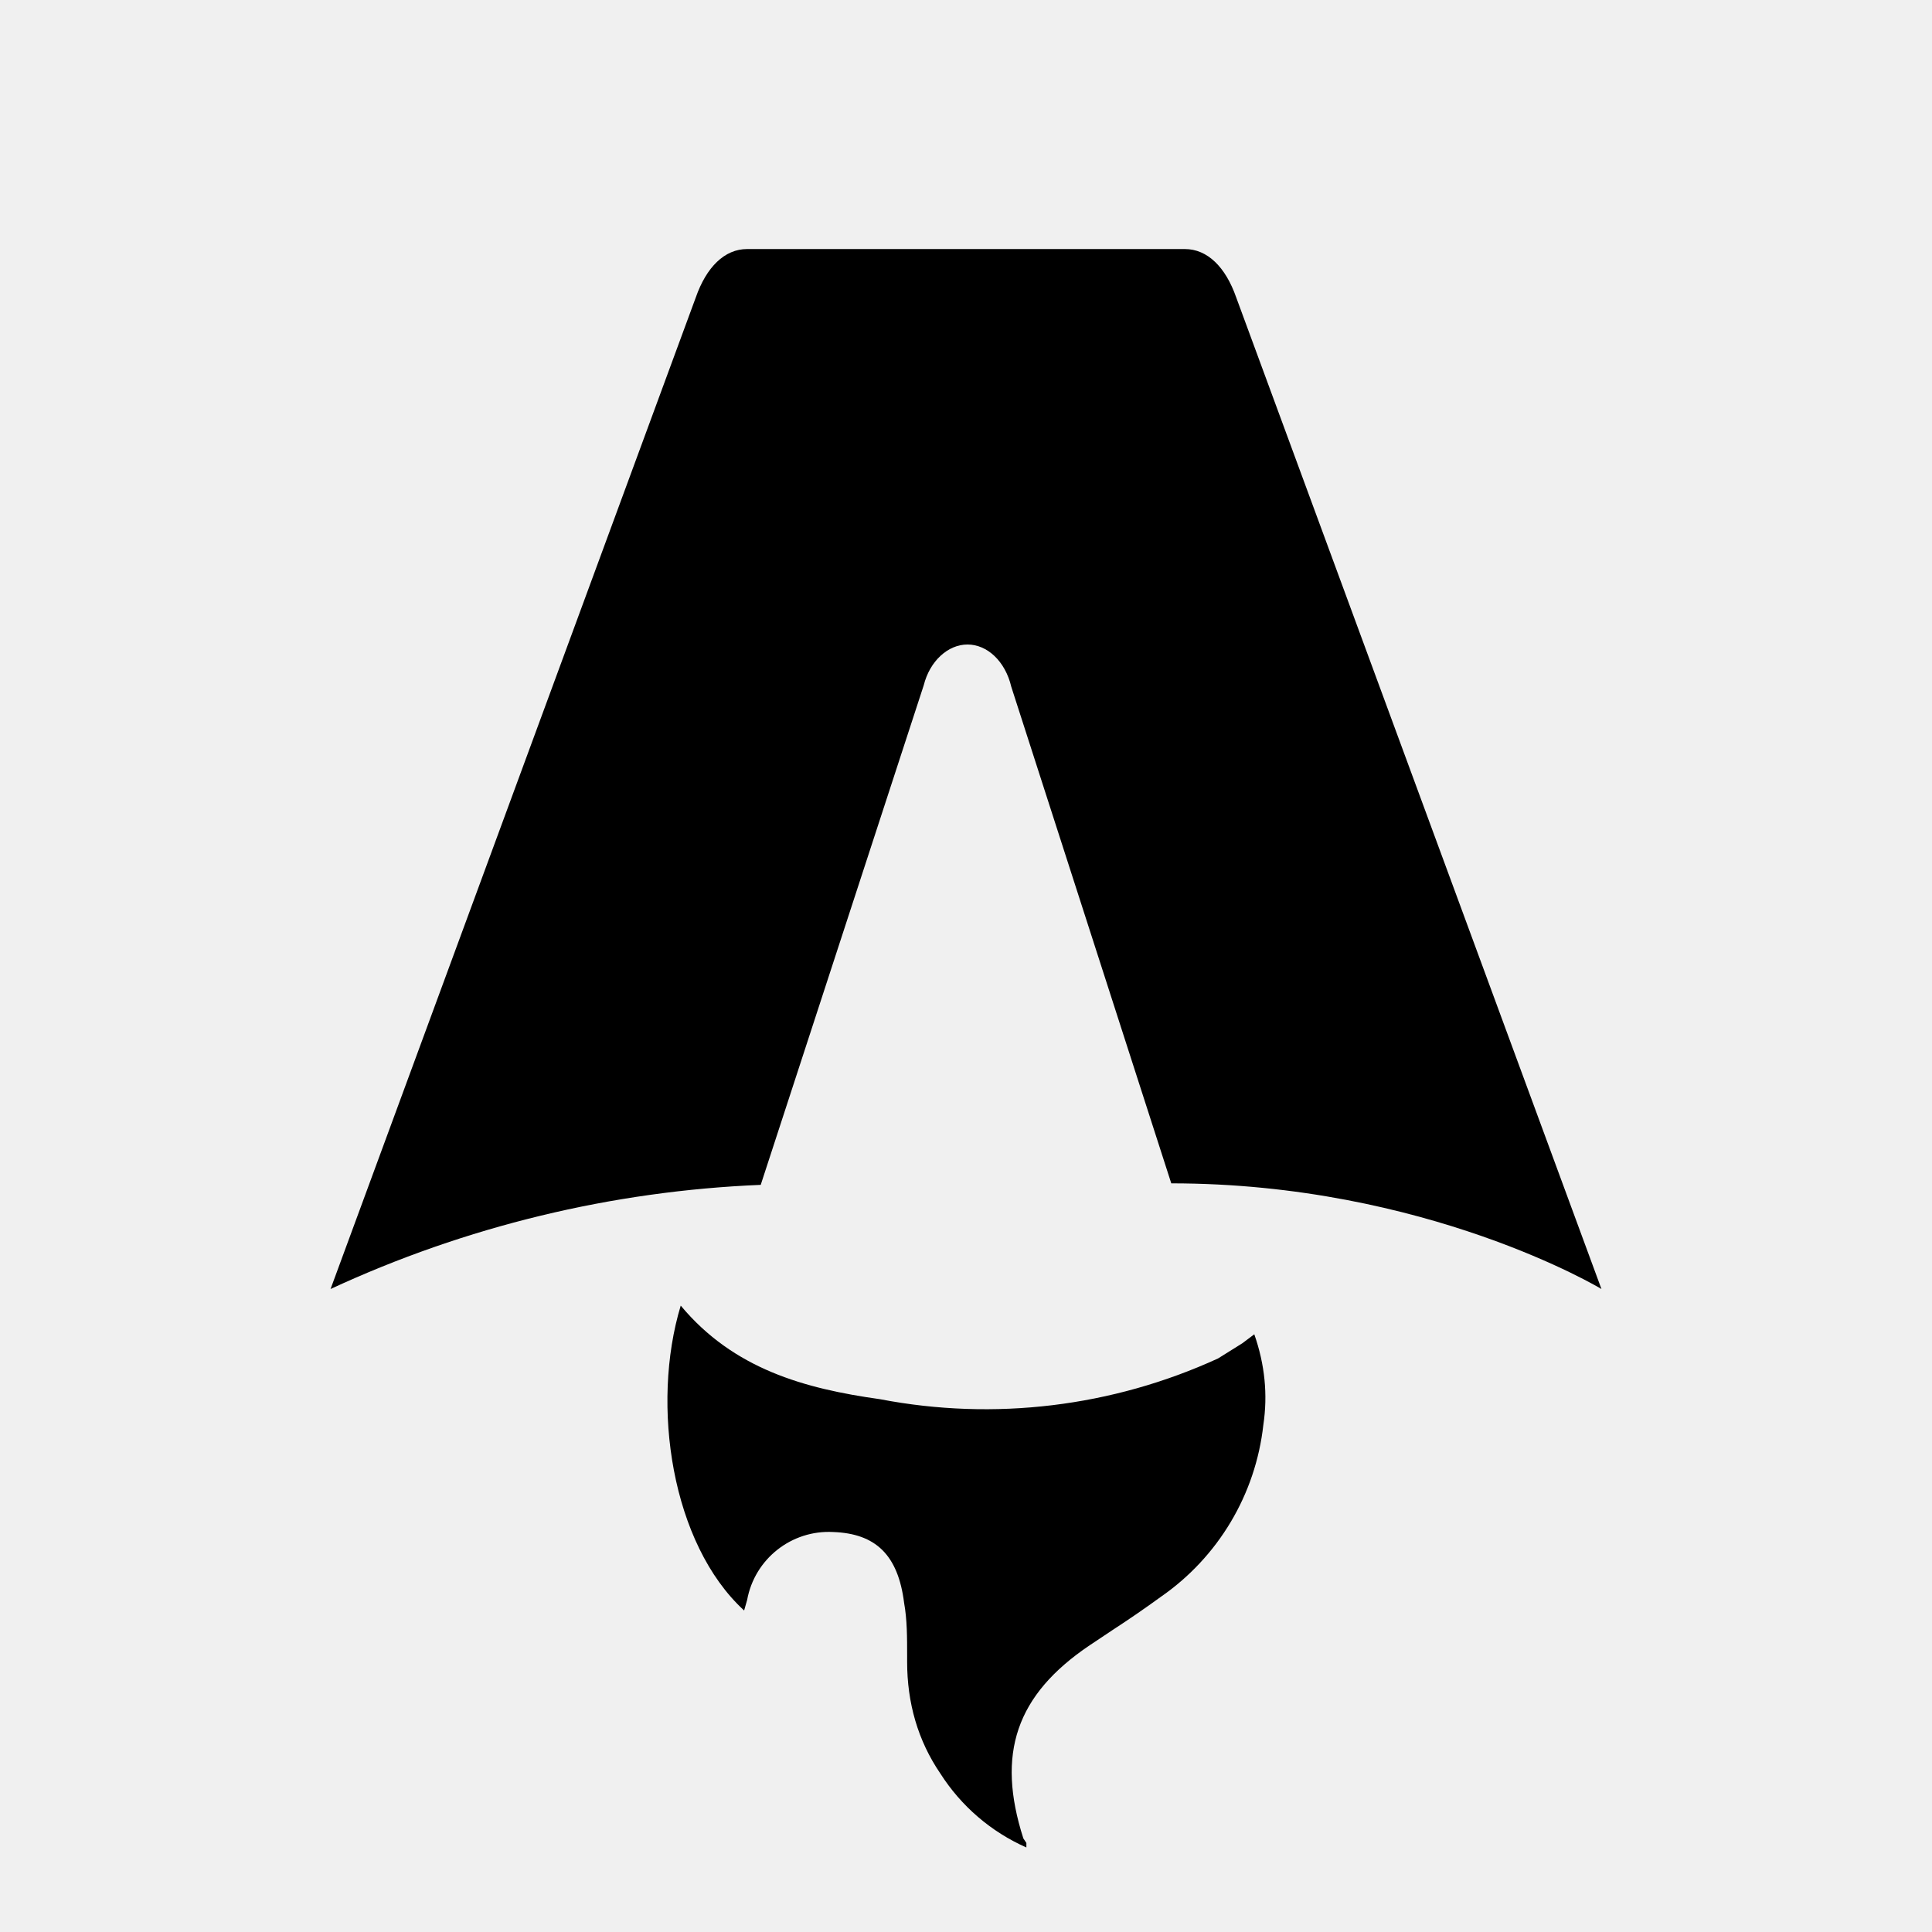
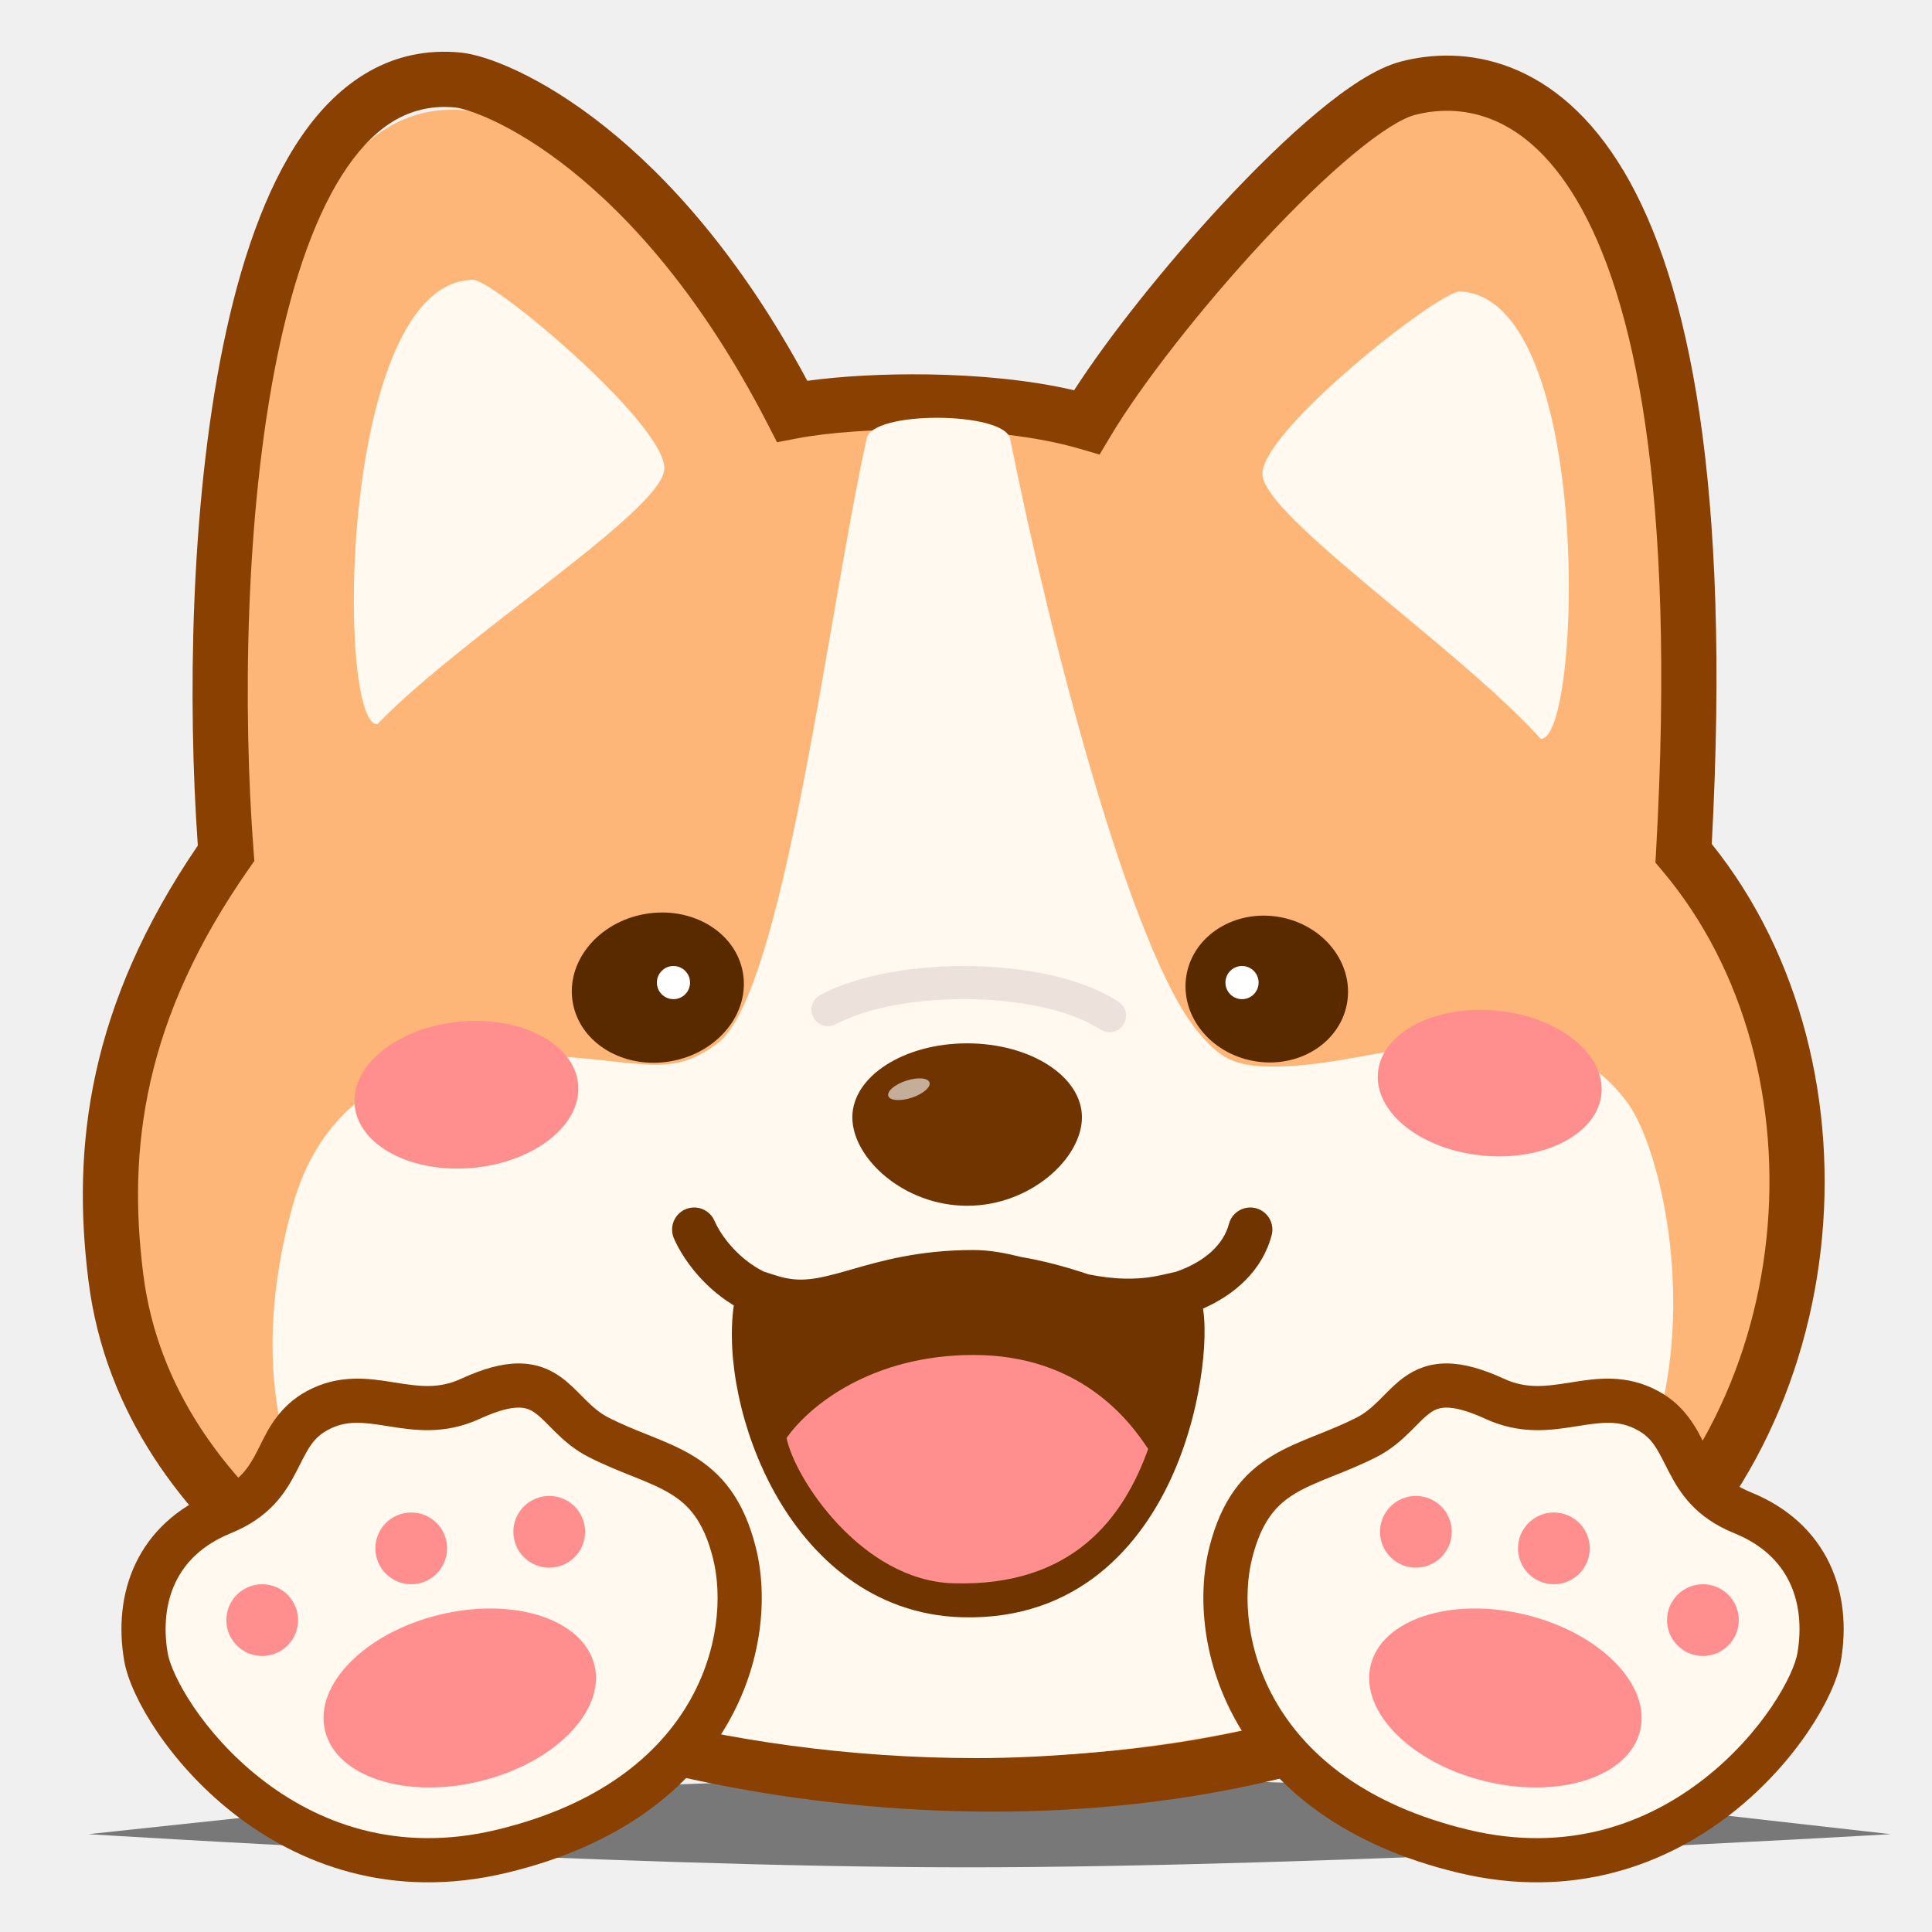
- <svg xmlns="http://www.w3.org/2000/svg" fill="none" viewBox="0 0 128 128">
-   <path d="M50.4 78.5a75.1 75.1 0 0 0-28.5 6.9l24.2-65.7c.7-2 1.9-3.2 3.4-3.2h29c1.5 0 2.7 1.2 3.4 3.2l24.2 65.7s-11.6-7-28.5-7L67 45.5c-.4-1.7-1.6-2.8-2.9-2.8-1.3 0-2.5 1.1-2.9 2.7L50.4 78.5Zm-1.1 28.2Zm-4.2-20.2c-2 6.6-.6 15.8 4.2 20.2a17.5 17.5 0 0 1 .2-.7 5.5 5.5 0 0 1 5.7-4.5c2.8.1 4.3 1.5 4.7 4.7.2 1.1.2 2.3.2 3.5v.4c0 2.7.7 5.2 2.2 7.4a13 13 0 0 0 5.7 4.9v-.3l-.2-.3c-1.8-5.6-.5-9.5 4.4-12.8l1.5-1a73 73 0 0 0 3.2-2.2 16 16 0 0 0 6.8-11.4c.3-2 .1-4-.6-6l-.8.6-1.6 1a37 37 0 0 1-22.4 2.7c-5-.7-9.7-2-13.2-6.2Z" />
-   <style>
-         path { fill: #000; }
-         @media (prefers-color-scheme: dark) {
-             path { fill: #FFF; }
-         }
-     </style>
+ <svg xmlns="http://www.w3.org/2000/svg" t="1780125037851" class="icon" viewBox="0 0 1024 1024" version="1.1" p-id="1827" width="200" height="200">
+   <path d="M249.622 950.506s156.769-7.835 260.953-8.789c115.759-1.059 300.164 8.789 300.164 8.789l191.318 21.633s-298.897 17.712-491.482 17.578C321.682 989.585 46.811 972.139 46.811 972.139l202.811-21.633z" fill="#000000" opacity=".5" p-id="1828" />
+   <path d="M247.223 58.514c-116.341-11.521-131.116 246.471-119.752 394.992-57.087 81.897-65.998 153.021-57.324 221.567 16.399 129.6 151.575 195.122 216.626 221.693 107.517 43.915 367.952 86.086 552.916-51.244 122.798-91.174 138.196-282.773 46.273-392.016C907.507 71.7 802.099 44.114 747.52 58.514c-39.181 10.337-133.401 120.94-166.766 177.006-47.672-13.932-134.82-13.385-168.229-6.951C342.124 91.312 265.804 60.355 247.223 58.514z" fill="#FEB678" p-id="1829" />
+   <path d="M146.888 189.285c-17.028 83.28-18.204 187.196-12.478 261.819l0.401 5.214-2.996 4.283c-55.84 79.907-64.29 148.43-55.864 214.862 7.715 60.811 43.394 107.28 86.461 142.348 43.116 35.109 92.529 57.847 125.18 71.15 52.909 21.554 144.662 43.069 246.31 41.937 101.587-1.129 211.658-24.848 302.607-92.201 118.038-87.412 133.029-272.285 44.652-377.043l-3.751-4.447 0.328-5.81c10.933-193.246-11.993-294.558-42.054-345.363-14.798-25.012-31.039-37.315-45.539-42.958-14.634-5.696-28.865-5.143-40.366-2.118-6.557 1.726-17.879 8.572-32.982 21.153-14.52 12.104-30.881 28.072-47.259 45.694-32.867 35.36-64.667 76.127-80.949 103.412l-5.796 9.713-10.86-3.166c-22.51-6.562-51.598-9.576-79.694-10.053-28.063-0.474-53.909 1.6-69.641 4.623l-10.758 2.066-5.009-9.743c-34.965-67.994-73.198-109.752-104.401-134.603-31.741-25.284-55.442-32.519-61.036-33.072-22.733-2.247-41.352 8.426-57.356 31.627-16.346 23.698-28.611 58.892-37.151 100.677z m13.066-117.292c19.983-28.965 47.806-47.733 84.319-44.129 13.332 1.317 42.279 12.139 76.385 39.304 33.093 26.358 71.812 68.667 107.233 134.671 17.633-2.434 40.764-3.789 64.843-3.382 25.401 0.43 52.78 2.832 76.566 8.391 18.602-28.818 48.538-66.396 78.807-98.962 16.893-18.172 34.172-35.094 49.962-48.251 15.211-12.674 30.872-23.447 44.266-26.969 16.293-4.289 36.987-5.199 58.424 3.145 21.565 8.397 42.54 25.638 60.106 55.325 34.327 58.017 56.651 165.171 46.399 356.197 94.691 117.865 77.063 318.303-53.342 414.875-97.435 72.154-214.18 96.771-319.696 97.944-105.449 1.173-201.073-21.039-257.674-44.096-33.599-13.689-86.154-37.727-132.614-75.557-46.51-37.873-88.023-90.513-97.011-161.356-9.087-71.621 0.146-146.286 57.929-230.985-5.413-75.858-3.988-179.855 13.365-264.73 8.844-43.268 22.098-82.964 41.732-111.435z" fill="#894000" p-id="1830" />
+   <path d="M380.343 552.96c35.109-26.331 58.514-228.206 78.994-320.366 2.212-15.155 73.143-14.629 76.069 0 20.477 102.4 64.263 274.719 100.937 315.977 11.703 13.166 19.017 18.818 52.663 16.091 54.126-4.389 132.4-37.511 174.08 20.48 19.289 26.838 45.349 138.971-7.314 220.891-71.545 111.291-269.166 125.806-337.92 125.806-136.116 0-258.926-38.034-311.589-80.457S128.731 734.354 155.063 639.269s127.269-80.457 146.286-78.994c42.423 3.262 55.869 10.029 78.994-7.314z" fill="#FFF9F0" p-id="1831" />
+   <path d="M573.449 592.206c0 21.656-27.241 46.879-60.846 46.879-33.602 0-60.843-25.223-60.843-46.879 0-21.656 27.241-39.21 60.843-39.21 33.605 0 60.846 17.554 60.846 39.21z m-210.145 48.742a11.7 11.7 0 0 1 15.375 6.121c2.689 6.241 10.079 17.189 21.876 24.509 1.41 0.875 2.891 1.706 4.441 2.469l6.808 2.142c11.896 3.739 20.825 1.96 36.519-2.504 1.024-0.29 2.066-0.591 3.131-0.895l0.012-0.003c15.553-4.465 35.714-10.249 64.521-10.252 8.739 0 17.42 1.735 25.325 3.71 11.665 1.981 23.081 5.026 34.485 8.83 0.398 0.132 0.802 0.26 1.205 0.386 12.68 2.501 25.296 3.344 38.555 0.351l7.744-1.75c15.038-5.193 25.123-14.245 28.072-25.366a11.703 11.703 0 0 1 22.625 6.004c-5.029 18.947-19.79 31.606-36.381 38.877 0.576 3.523 0.769 7.145 0.819 10.339 0.102 6.211-0.328 13.616-1.363 21.685-2.063 16.1-6.653 35.831-15.067 55.077-16.861 38.558-50.869 78.131-111.897 76.507-47.835-1.273-80.486-31.92-99.392-65.814-18.245-32.712-25.758-71.835-21.782-99.463l-0.723-0.442c-16.428-10.199-26.729-25.158-31.03-35.141a11.703 11.703 0 0 1 6.124-15.378z" fill="#6F3400" p-id="1832" />
+   <path d="M515.982 718.166c-53.64 0-86.9 26.63-99.068 43.982 4.055 20.957 39.497 75.53 88.251 77.028C569.051 841.143 595.702 803.828 608.549 768c-10.143-15.55-36.454-49.834-92.567-49.834z" fill="#FF8F8E" p-id="1833" />
+   <path d="M785.932 612.498c-32.709-3.101-57.596-22.818-55.586-44.041 2.013-21.223 30.158-35.913 62.868-32.815 32.709 3.101 57.596 22.818 55.586 44.041-2.013 21.223-30.158 35.913-62.868 32.815z m-535.043 6.48c32.709-3.101 57.584-22.958 55.556-44.357-2.03-21.396-30.19-36.226-62.9-33.128-32.709 3.101-57.581 22.958-55.553 44.357 2.028 21.396 30.188 36.229 62.897 33.128z" fill="#FF8F8E" p-id="1834" />
+   <path d="M355.571 562.48c24.895-4.406 41.984-25.445 38.169-46.993-3.812-21.545-27.086-35.439-51.978-31.033-24.895 4.406-41.984 25.445-38.169 46.993 3.812 21.545 27.086 35.439 51.978 31.033z m309.087-0.088c-23.493-4.16-39.512-24.623-35.779-45.706 3.73-21.083 25.799-34.804 49.292-30.644 23.493 4.157 39.512 24.62 35.779 45.703-3.73 21.083-25.802 34.804-49.292 30.647z" fill="#592900" p-id="1835" />
+   <path d="M492.649 573.715c0.816 2.484-3.408 6.103-9.435 8.09-6.03 1.984-11.58 1.58-12.396-0.901-0.819-2.484 3.406-6.106 9.435-8.09 6.03-1.984 11.58-1.58 12.396 0.901z" fill="#FFFFFF" opacity=".6" p-id="1836" />
+   <path d="M514.431 529.584c-27.598-0.453-54.635 4.327-71.446 13.286a8.774 8.774 0 1 1-8.256-15.489c20.492-10.922 50.893-15.825 79.989-15.348 29.008 0.474 58.959 6.334 78.172 18.964a8.777 8.777 0 1 1-9.643 14.67c-15.126-9.945-41.127-15.629-68.816-16.083z" fill="#480D21" opacity=".1" p-id="1837" />
+   <path d="M356.949 529.578a8.789 8.789 0 1 0 0-17.578 8.789 8.789 0 0 0 0 17.578z m301.349 0a8.789 8.789 0 1 0 0-17.578 8.789 8.789 0 0 0 0 17.578z" fill="#FFFFFF" p-id="1838" />
+   <path d="M296.059 753.035c-10.401-10.629-18.997-19.412-47.651-6.091-14.57 6.776-27.303 4.731-39.6 2.756-12.297-1.972-24.161-3.877-36.999 3.171-10.304 5.658-14.4 13.9-18.66 22.478-5.287 10.641-10.825 21.797-28.795 29.175-33.245 13.648-43.295 43.186-38.298 72.824 4.994 29.635 69.933 124.475 178.167 98.225 108.237-26.25 127.204-107.698 116.379-150.882-8.376-33.423-25.863-40.504-47.707-49.348-6.381-2.583-13.136-5.316-20.144-8.903-7.165-3.669-12.107-8.716-16.694-13.406z m449.437 0c10.401-10.629 18.997-19.412 47.651-6.091 14.573 6.776 27.303 4.731 39.6 2.756 12.297-1.972 24.158-3.877 36.999 3.171 10.304 5.658 14.4 13.9 18.66 22.478 5.287 10.641 10.828 21.797 28.798 29.175 33.242 13.648 43.292 43.186 38.298 72.824-4.997 29.635-69.936 124.475-178.17 98.225-108.237-26.25-127.204-107.698-116.379-150.882 8.376-33.423 25.863-40.504 47.707-49.348 6.381-2.583 13.136-5.316 20.144-8.903 7.165-3.669 12.107-8.716 16.694-13.406z" fill="#FFF9F0" p-id="1839" />
+   <path d="M312.095 772.307c-7.809-3.956-13.45-9.058-17.888-13.435-1.243-1.229-2.335-2.332-3.327-3.332-2.858-2.891-4.868-4.921-7.273-6.638-2.554-1.829-5.038-2.85-8.736-2.844-4.152 0.006-10.579 1.322-20.726 5.995-18.666 8.596-35.179 5.966-48.011 3.92l-0.644-0.102c-13.318-2.118-22.066-3.218-31.753 2.048-7.548 4.108-10.275 9.476-14.939 18.672-0.521 1.027-1.068 2.104-1.647 3.23-5.857 11.393-14.026 24.365-34.845 32.832-15.076 6.132-24.242 15.483-29.301 26.094-5.149 10.802-6.451 23.78-4.119 37.475 0.922 5.41 5.187 15.837 13.748 28.485 8.365 12.355 20.228 25.925 35.284 37.768 29.948 23.558 72.192 40.117 125.349 27.35 54.591-13.116 85.416-39.614 101.531-67.016 16.323-27.75 18.069-57.259 13.081-76.978-5.032-19.892-13.028-28.333-22.633-34.155-5.296-3.212-11.349-5.77-18.771-8.757l-2.115-0.848-0.026-0.009c-6.715-2.692-14.336-5.749-22.238-9.754z m-67.739-41.516c11.717-5.395 21.639-8.128 30.486-8.139 9.304-0.012 16.472 2.981 22.385 7.212 4.193 2.999 8.087 6.951 11.229 10.141 0.778 0.79 1.513 1.536 2.191 2.206 3.833 3.78 7.437 6.893 12.028 9.219 6.937 3.517 13.616 6.197 20.424 8.929l2.112 0.846c7.332 2.952 15.041 6.135 22.168 10.457 15.249 9.242 26.764 23.028 33.192 48.429 6.469 25.574 3.906 61.422-15.597 94.585-19.713 33.517-56.232 63.491-116.239 77.906-61.446 14.763-110.882-4.643-145.288-31.709-17.121-13.467-30.603-28.871-40.199-43.046-9.397-13.885-15.711-27.546-17.437-37.677-2.955-17.388-1.58-35.439 6.068-51.475 7.736-16.229 21.492-29.52 41.612-37.704 13.546-5.509 18.283-12.978 22.844-21.852 0.5-0.974 1.009-2.001 1.542-3.075 4.424-8.926 10.351-20.895 24.681-28.687 17.113-9.307 33.148-6.747 45.744-4.74l0.863 0.138c13.119 2.086 23.318 3.505 35.19-1.963z m485.107 41.516c7.806-3.956 13.447-9.058 17.885-13.435 1.243-1.229 2.335-2.332 3.327-3.332 2.858-2.891 4.868-4.921 7.273-6.638 2.554-1.829 5.038-2.85 8.736-2.844 4.152 0.006 10.579 1.322 20.726 5.995 18.666 8.596 35.179 5.966 48.008 3.92l0.65-0.102c13.315-2.118 22.063-3.218 31.75 2.048 7.551 4.108 10.275 9.476 14.939 18.672l0.026 0.05c0.515 1.012 1.05 2.071 1.621 3.18 5.857 11.393 14.026 24.365 34.842 32.832 15.079 6.132 24.245 15.483 29.304 26.094 5.152 10.802 6.451 23.78 4.119 37.475-0.922 5.41-5.184 15.837-13.745 28.485-8.368 12.355-20.231 25.925-35.287 37.768-29.945 23.558-72.192 40.117-125.349 27.35-54.591-13.116-85.416-39.614-101.531-67.016-16.32-27.75-18.069-57.259-13.081-76.978 5.032-19.892 13.028-28.333 22.633-34.155 5.296-3.212 11.349-5.77 18.771-8.757l2.142-0.857c6.715-2.692 14.336-5.749 22.241-9.754z m67.736-41.516c-11.715-5.395-21.639-8.128-30.486-8.139-9.301-0.012-16.469 2.981-22.385 7.212-4.193 2.999-8.084 6.951-11.229 10.141-0.778 0.79-1.513 1.536-2.191 2.206-3.833 3.78-7.437 6.893-12.028 9.219-6.937 3.517-13.616 6.197-20.424 8.929l-2.112 0.846c-7.332 2.952-15.038 6.135-22.168 10.457-15.249 9.242-26.764 23.028-33.192 48.429-6.469 25.574-3.906 61.422 15.6 94.585 19.711 33.517 56.229 63.491 116.239 77.906 61.446 14.763 110.879-4.643 145.285-31.709 17.121-13.467 30.6-28.871 40.196-43.046 9.4-13.885 15.714-27.546 17.44-37.677 2.958-17.388 1.58-35.439-6.068-51.475-7.736-16.229-21.492-29.52-41.612-37.704-13.549-5.509-18.28-12.978-22.844-21.852-0.5-0.974-1.009-2.001-1.542-3.075-4.421-8.926-10.351-20.895-24.681-28.687-17.113-9.307-33.145-6.747-45.744-4.74l-0.863 0.138c-13.119 2.086-23.318 3.505-35.19-1.963z" fill="#894000" p-id="1840" />
+   <path d="M291.109 830.903a19.017 19.017 0 1 1 0-38.034 19.017 19.017 0 0 1 0 38.034z m459.337 0a19.017 19.017 0 1 0 0-38.034 19.017 19.017 0 0 0 0 38.034z m92.16-10.24a19.017 19.017 0 1 1-38.034 0 19.017 19.017 0 0 1 38.034 0zM217.966 839.68a19.017 19.017 0 1 1 0-38.034 19.017 19.017 0 0 1 0 38.034z m703.634 19.017a19.017 19.017 0 1 1-38.034 0 19.017 19.017 0 0 1 38.034 0zM138.971 877.714a19.017 19.017 0 1 1 0-38.034 19.017 19.017 0 0 1 0 38.034z m730.308 39.629c-5.933 24.371-42.71 36.346-82.142 26.747-39.433-9.602-66.586-37.142-60.653-61.513 5.933-24.371 42.71-36.346 82.142-26.747 39.43 9.599 66.586 37.139 60.653 61.513z m-614.862 26.747c-39.433 9.599-76.209-2.376-82.142-26.747-5.933-24.374 21.223-51.914 60.653-61.513 39.433-9.599 76.209 2.376 82.142 26.747 5.933 24.371-21.22 51.911-60.653 61.513z" fill="#FF8F8E" p-id="1841" />
+   <path d="M200.014 383.824c-21.917 1.123-20.656-234.958 50.896-235.514 11.776 0.693 103.617 78.175 101.154 100.782-1.404 12.902-36.217 39.892-74.123 69.281-28.532 22.118-58.819 45.597-77.926 65.451z m616.565 7.753c21.864 1.864 28.59-234.124-42.897-237.1-11.794 0.293-106.206 74.62-104.509 97.3 0.968 12.94 34.848 41.095 71.739 71.747 27.768 23.075 57.239 47.563 75.668 68.052z" fill="#FFF9F0" p-id="1842" />
</svg>
